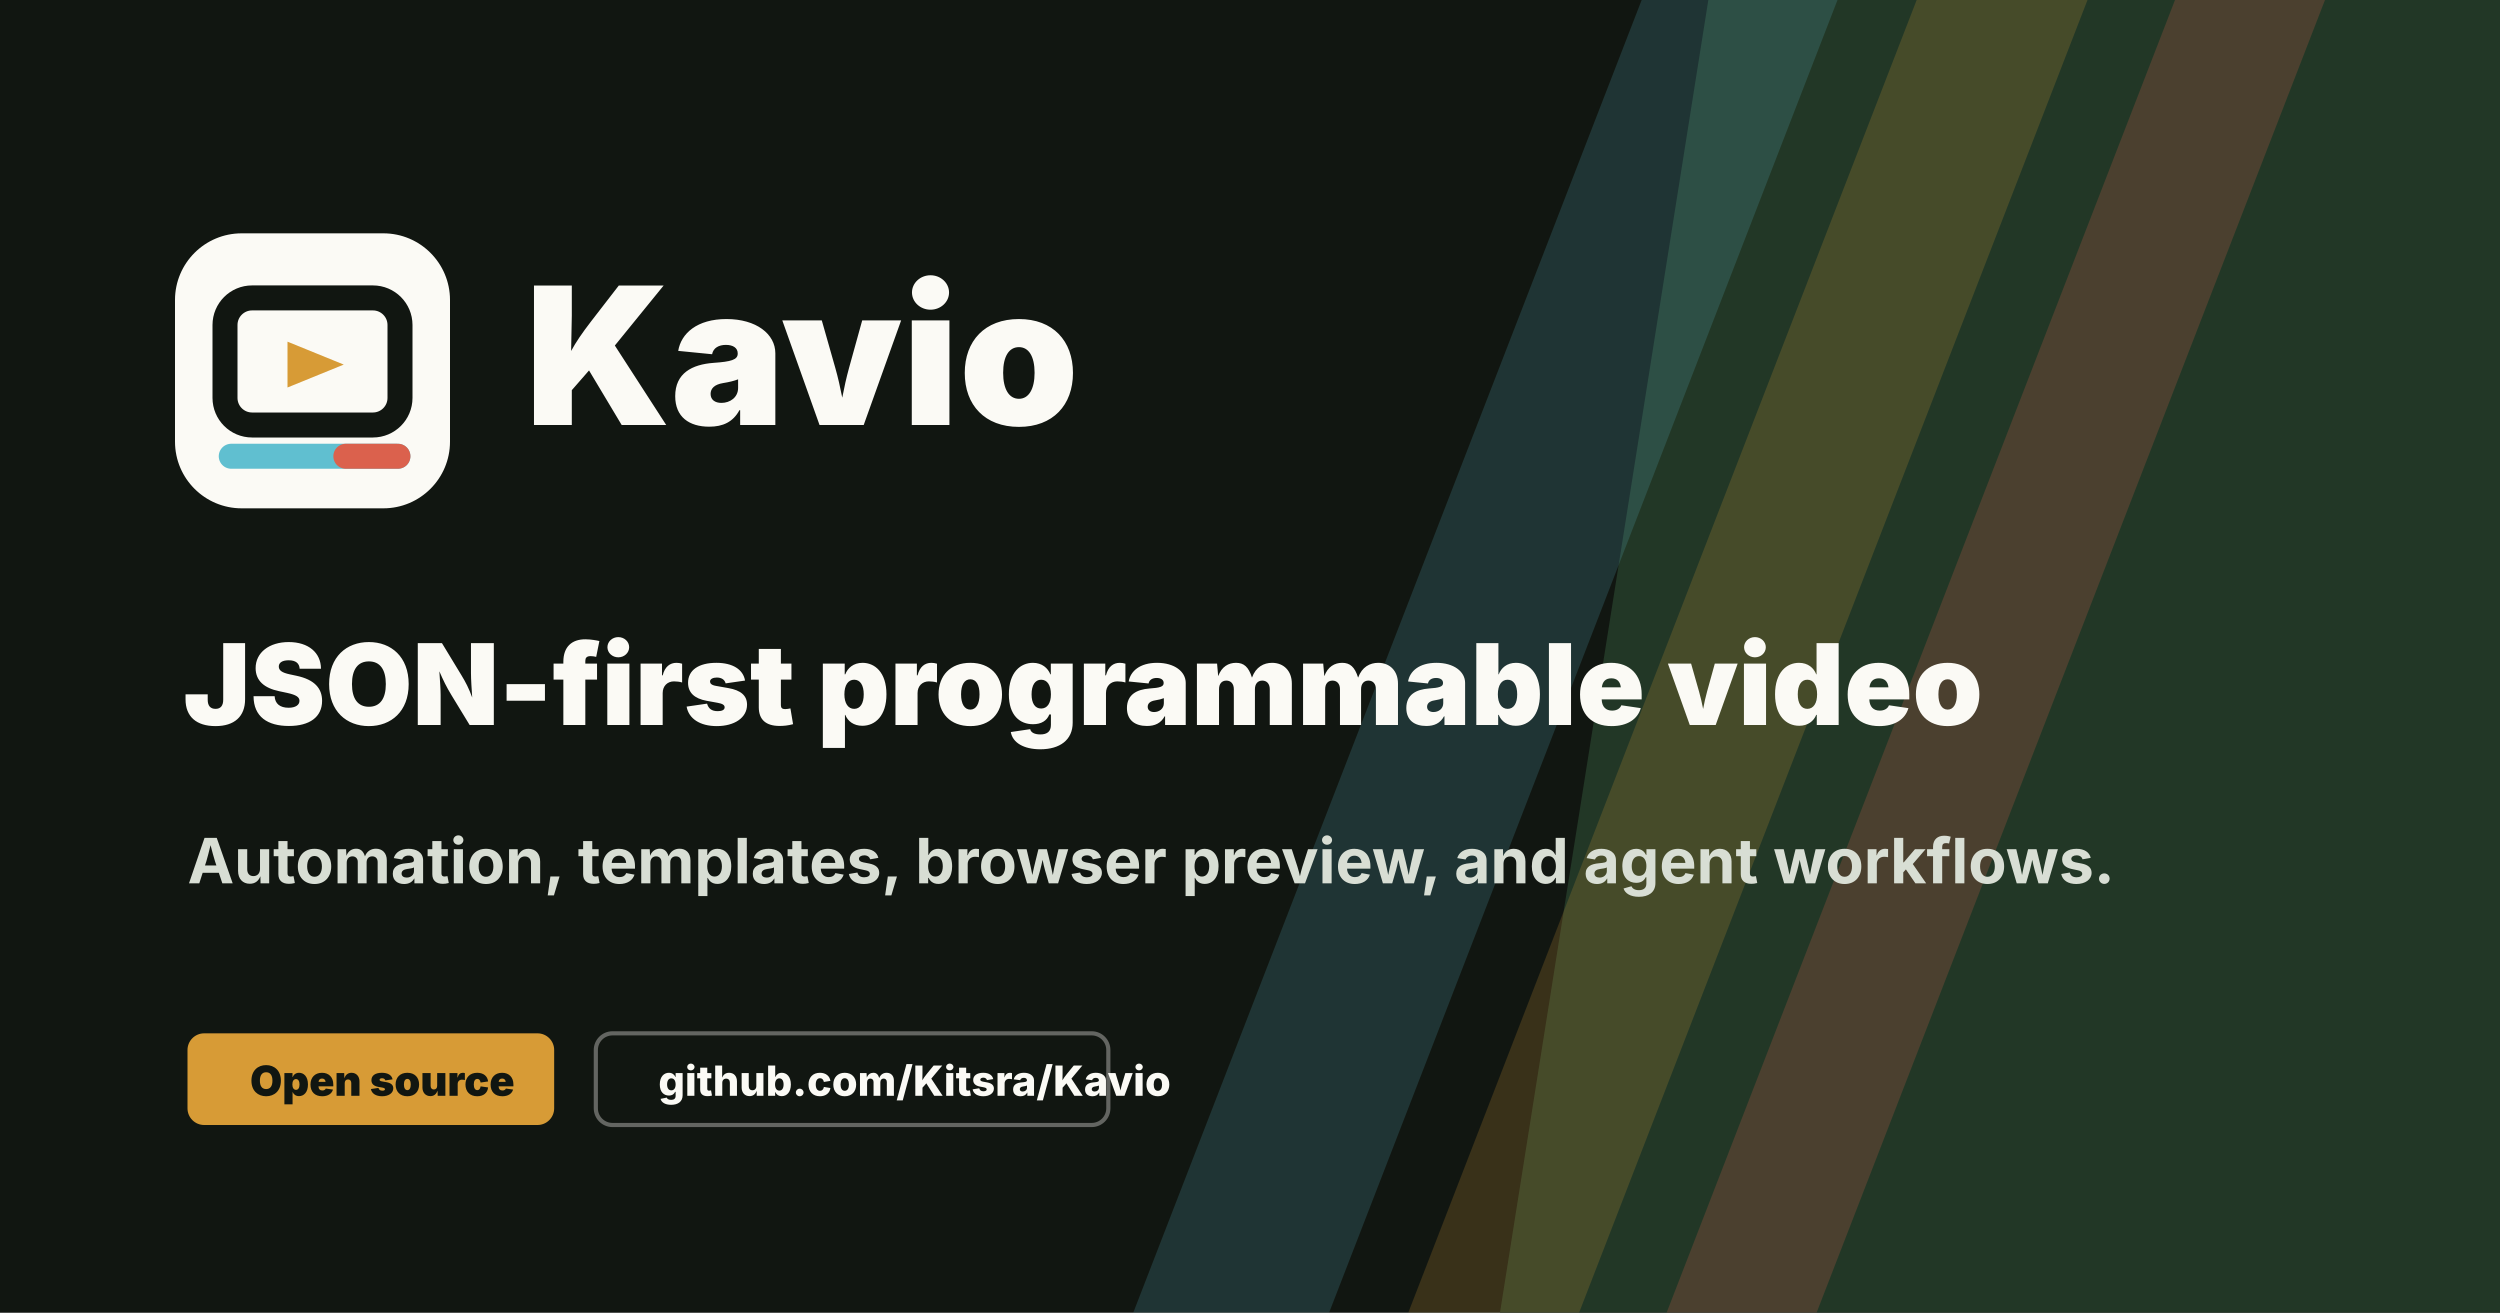
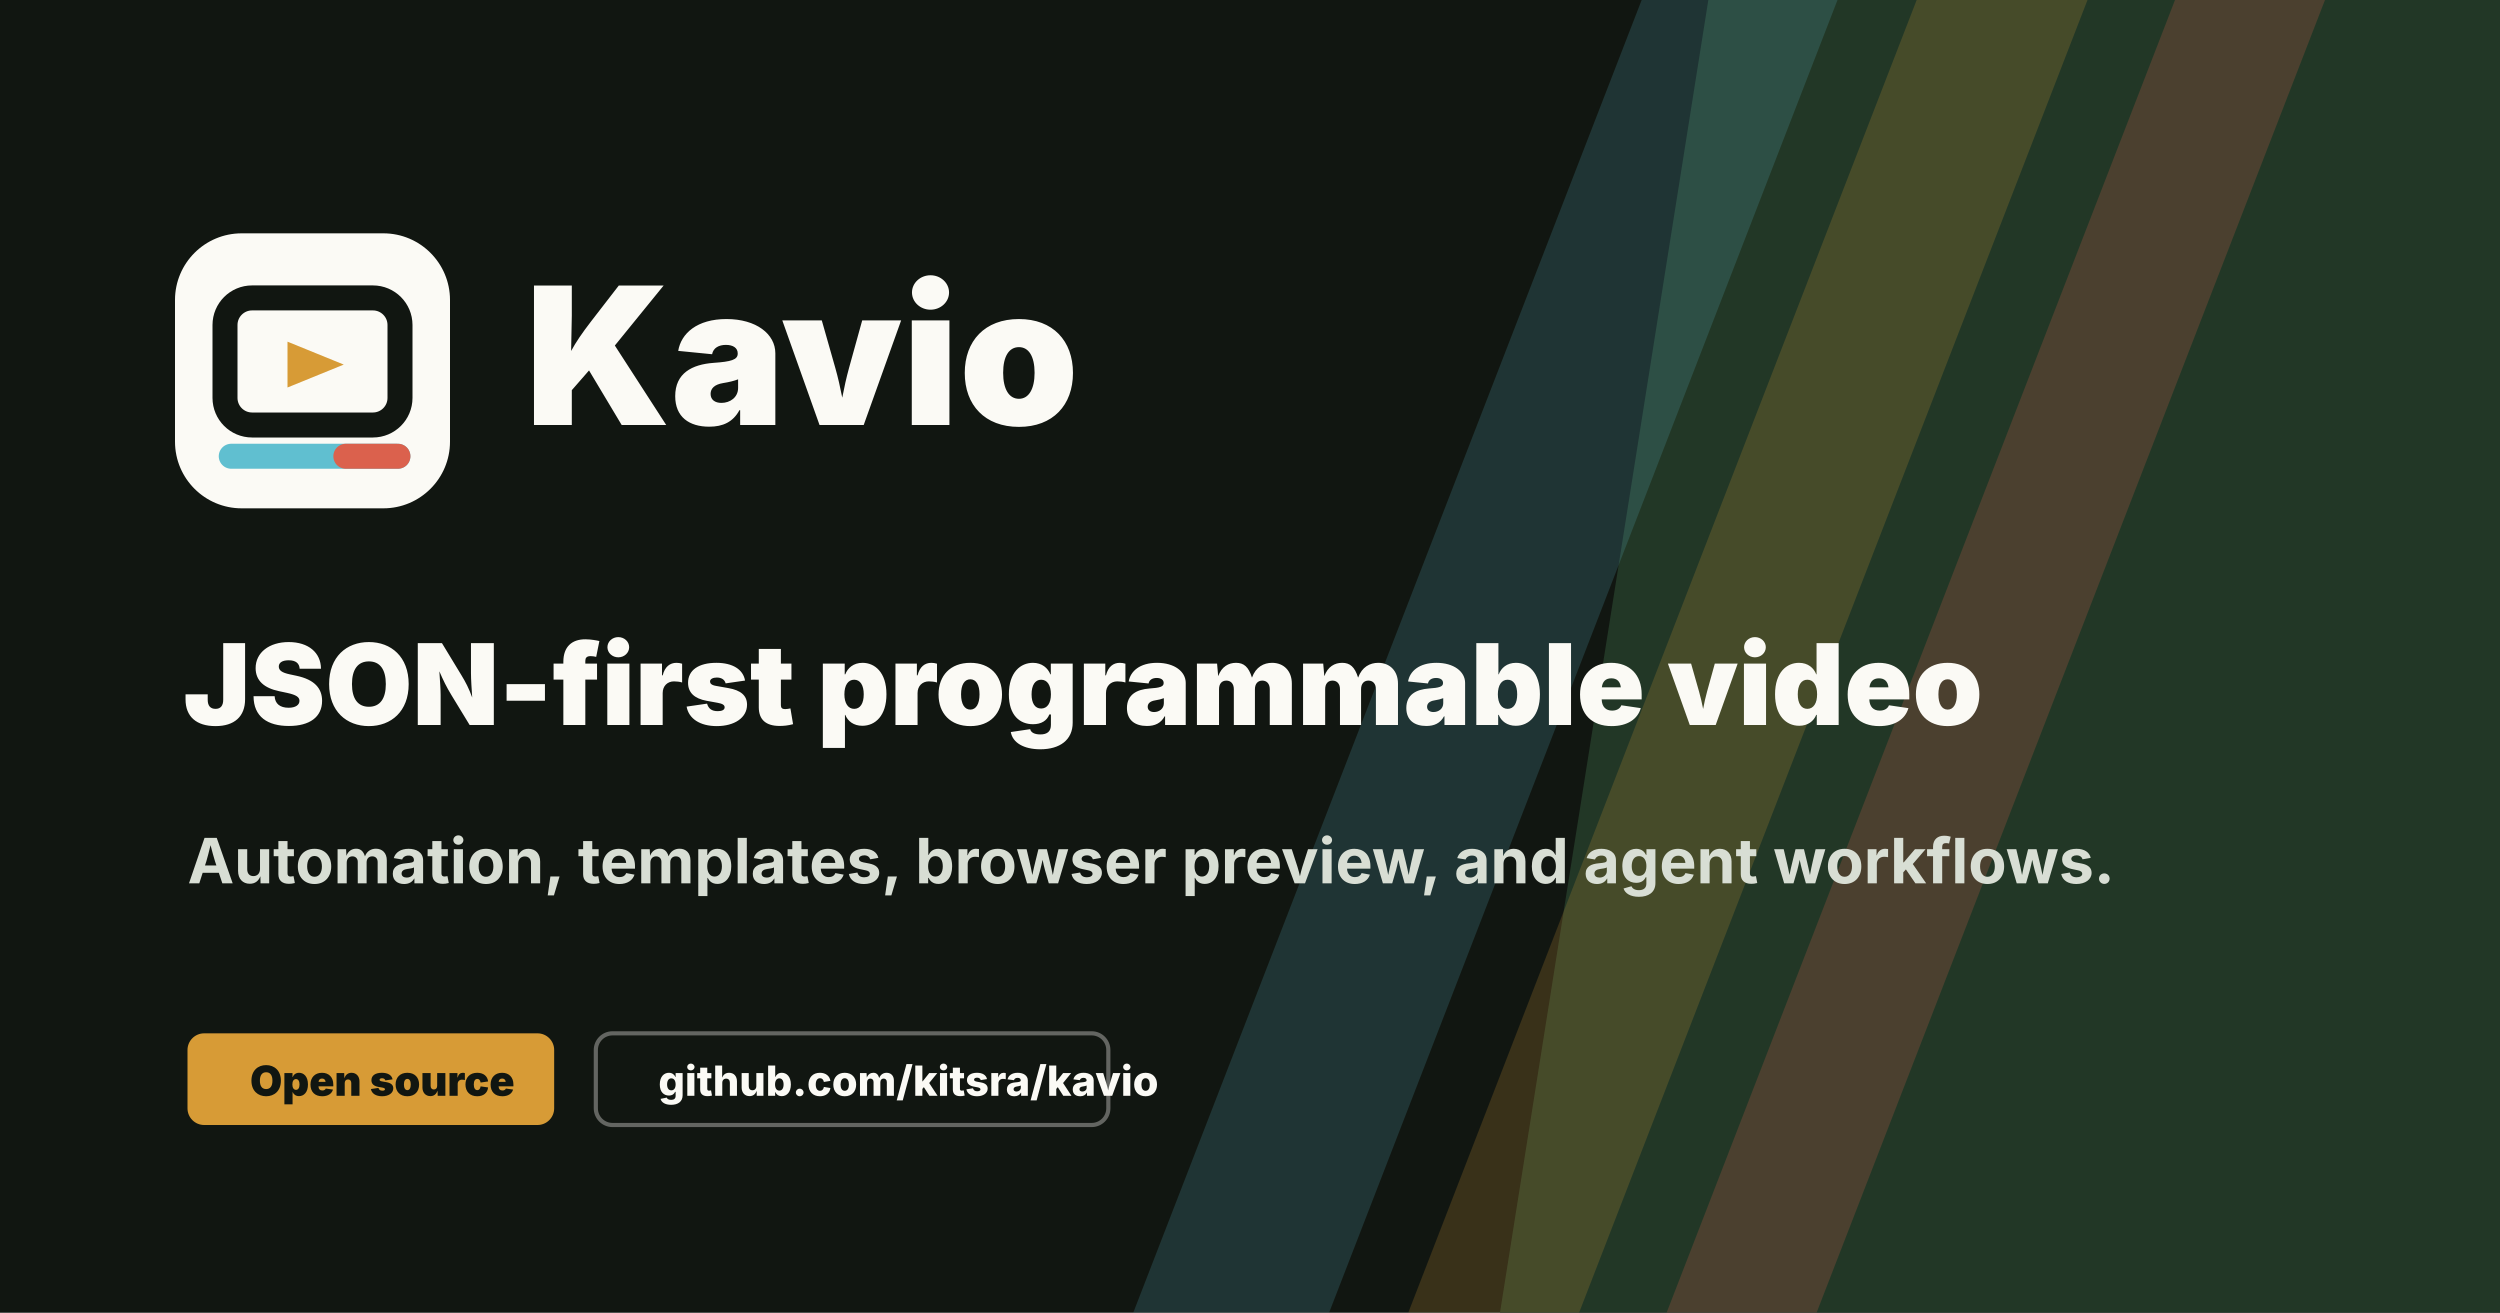
<svg xmlns="http://www.w3.org/2000/svg" viewBox="0 0 1200 630" role="img" aria-labelledby="title desc">
  <rect width="1200" height="630" fill="#111611" />
  <path d="M0 0h1200v630H0z" fill="#111611" />
  <path d="M820 0h380v630H720z" fill="#223726" />
  <path d="M788 0h94L638 630h-94z" fill="#60bfd0" opacity=".18" />
  <path d="M920 0h82L758 630h-82z" fill="#d79b36" opacity=".2" />
  <path d="M1044 0h72L872 630h-72z" fill="#db614d" opacity=".22" />
  <rect x="84" y="112" width="132" height="132" rx="32" fill="#fbfaf5" />
  <rect x="108" y="143" width="84" height="61" rx="13" fill="none" stroke="#111611" stroke-width="12" />
  <path d="M138 164v22l27-11z" fill="#d79b36" />
  <path d="M111 219h80" stroke="#60bfd0" stroke-width="12" stroke-linecap="round" />
  <path d="M166 219h25" stroke="#db614d" stroke-width="12" stroke-linecap="round" />
  <text x="252" y="204" fill="#fbfaf5" font-family="Inter, ui-sans-serif, system-ui, -apple-system, BlinkMacSystemFont, 'Segoe UI', sans-serif" font-size="92" font-weight="900" letter-spacing="0">Kavio</text>
  <text x="88" y="348" fill="#fbfaf5" font-family="Inter, ui-sans-serif, system-ui, -apple-system, BlinkMacSystemFont, 'Segoe UI', sans-serif" font-size="54" font-weight="850" letter-spacing="0">JSON-first programmable video</text>
  <text x="90" y="424" fill="#d8ded4" font-family="Inter, ui-sans-serif, system-ui, -apple-system, BlinkMacSystemFont, 'Segoe UI', sans-serif" font-size="30" font-weight="650" letter-spacing="0">Automation, templates, browser preview, and agent workflows.</text>
  <rect x="90" y="496" width="176" height="44" rx="8" fill="#d79b36" />
  <text x="120" y="526" fill="#111611" font-family="Inter, ui-sans-serif, system-ui, -apple-system, BlinkMacSystemFont, 'Segoe UI', sans-serif" font-size="20" font-weight="900" letter-spacing="0">Open source</text>
  <rect x="286" y="496" width="246" height="44" rx="8" fill="none" stroke="#fbfaf5" stroke-opacity=".35" stroke-width="2" />
-   <text x="316" y="526" fill="#fbfaf5" font-family="Inter, ui-sans-serif, system-ui, -apple-system, BlinkMacSystemFont, 'Segoe UI', sans-serif" font-size="20" font-weight="800" letter-spacing="0">github.com/Kitsra/Kavio</text>
+   <text x="316" y="526" fill="#fbfaf5" font-family="Inter, ui-sans-serif, system-ui, -apple-system, BlinkMacSystemFont, 'Segoe UI', sans-serif" font-size="20" font-weight="800" letter-spacing="0">github.com/kitsra/kavio</text>
</svg>
